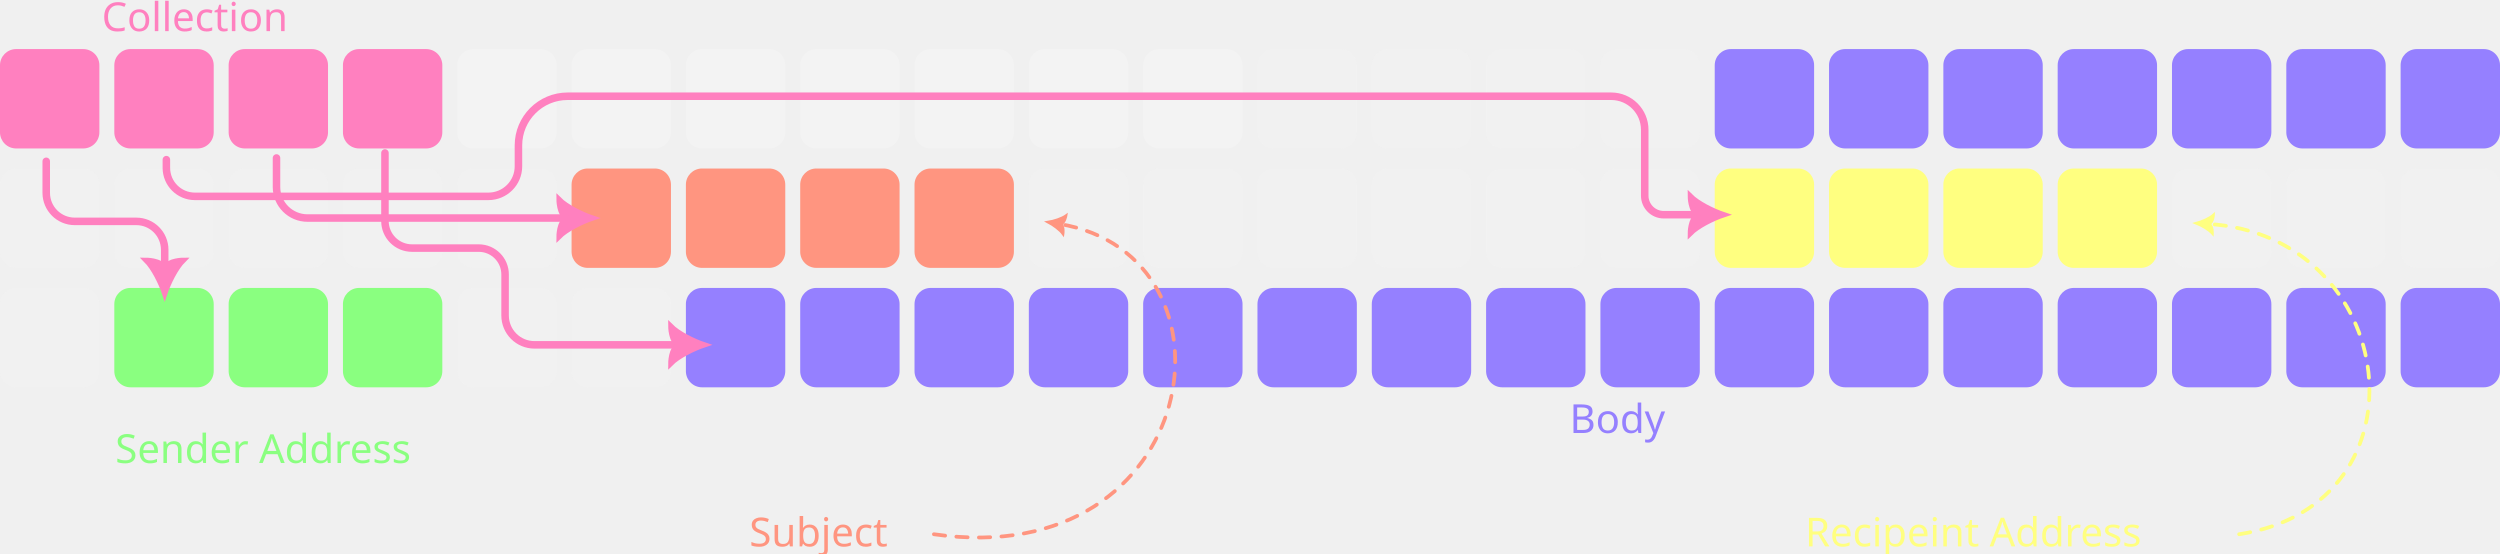
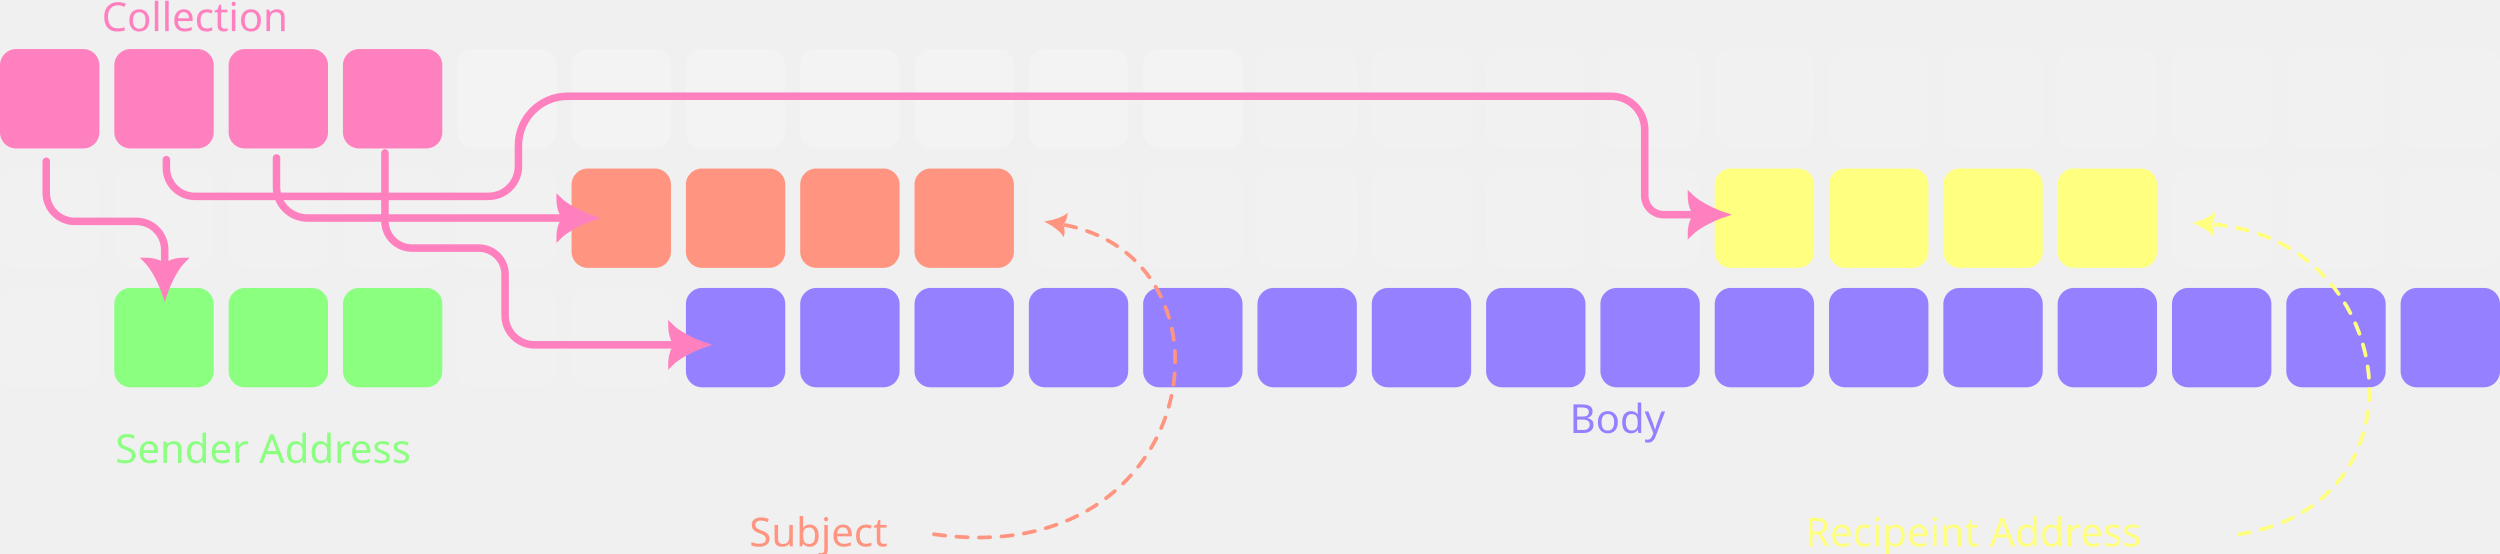
<svg xmlns="http://www.w3.org/2000/svg" width="1256.016" height="278.159" viewBox="0 0 332.321 73.596" version="1.1" id="svg1" xml:space="preserve">
  <defs id="defs1">
    <marker style="overflow:visible" id="ArrowTriangleStylized" refX="0" refY="0" orient="auto-start-reverse" markerWidth="1" markerHeight="1" viewBox="0 0 1 1" preserveAspectRatio="xMidYMid">
      <path transform="scale(0.5)" style="fill:context-stroke;fill-rule:evenodd;stroke:context-stroke;stroke-width:1pt" d="m 6,0 c -3,1 -7,3 -9,5 0,0 0,-4 2,-5 -2,-1 -2,-5 -2,-5 2,2 6,4 9,5 z" id="path4" />
    </marker>
  </defs>
  <g id="layer1" transform="translate(-3.613346,-3.842137)">
    <rect style="fill:#ff80bf;fill-opacity:1;stroke:none;stroke-width:0.5;stroke-linecap:round;stroke-linejoin:round;stroke-opacity:0.6" id="rect1" width="13.211" height="13.211" x="3.613" y="10.366" ry="2.147" />
    <rect style="fill:#ff80bf;fill-opacity:1;stroke:none;stroke-width:0.5;stroke-linecap:round;stroke-linejoin:round;stroke-opacity:0.6" id="rect2" width="13.211" height="13.211" x="18.809" y="10.366" ry="2.147" />
    <rect style="fill:#ff80bf;fill-opacity:1;stroke:none;stroke-width:0.5;stroke-linecap:round;stroke-linejoin:round;stroke-opacity:0.6" id="rect3" width="13.211" height="13.211" x="34.005" y="10.366" ry="2.147" />
    <rect style="fill:#ff80bf;fill-opacity:1;stroke:none;stroke-width:0.5;stroke-linecap:round;stroke-linejoin:round;stroke-opacity:0.6" id="rect4" width="13.211" height="13.211" x="49.2" y="10.366" ry="2.147" />
    <rect style="fill:#ffffff;fill-opacity:0.2;stroke:none;stroke-width:0.5;stroke-linecap:round;stroke-linejoin:round;stroke-opacity:0.6" id="rect5" width="13.211" height="13.211" x="64.396" y="10.366" ry="2.147" />
    <rect style="fill:#ffffff;fill-opacity:0.2;stroke:none;stroke-width:0.5;stroke-linecap:round;stroke-linejoin:round;stroke-opacity:0.6" id="rect6" width="13.211" height="13.211" x="79.592" y="10.366" ry="2.147" />
    <rect style="fill:#ffffff;fill-opacity:0.2;stroke:none;stroke-width:0.5;stroke-linecap:round;stroke-linejoin:round;stroke-opacity:0.6" id="rect7" width="13.211" height="13.211" x="94.787" y="10.366" ry="2.147" />
    <rect style="fill:#ffffff;fill-opacity:0.2;stroke:none;stroke-width:0.5;stroke-linecap:round;stroke-linejoin:round;stroke-opacity:0.6" id="rect8" width="13.211" height="13.211" x="109.983" y="10.366" ry="2.147" />
    <rect style="fill:#ffffff;fill-opacity:0.2;stroke:none;stroke-width:0.5;stroke-linecap:round;stroke-linejoin:round;stroke-opacity:0.6" id="rect9" width="13.211" height="13.211" x="125.179" y="10.366" ry="2.147" />
    <rect style="fill:#ffffff;fill-opacity:0.2;stroke:none;stroke-width:0.5;stroke-linecap:round;stroke-linejoin:round;stroke-opacity:0.6" id="rect10" width="13.211" height="13.211" x="140.375" y="10.366" ry="2.147" />
    <rect style="fill:#ffffff;fill-opacity:0.2;stroke:none;stroke-width:0.5;stroke-linecap:round;stroke-linejoin:round;stroke-opacity:0.6" id="rect11" width="13.211" height="13.211" x="155.57" y="10.366" ry="2.147" />
    <rect style="fill:#f9f9f9;fill-opacity:0.2;stroke:none;stroke-width:0.5;stroke-linecap:round;stroke-linejoin:round;stroke-opacity:0.6" id="rect12" width="13.211" height="13.211" x="170.766" y="10.366" ry="2.147" />
    <rect style="fill:#f9f9f9;fill-opacity:0.2;stroke:none;stroke-width:0.5;stroke-linecap:round;stroke-linejoin:round;stroke-opacity:0.6" id="rect13" width="13.211" height="13.211" x="185.962" y="10.366" ry="2.147" />
    <rect style="fill:#f9f9f9;fill-opacity:0.2;stroke:none;stroke-width:0.5;stroke-linecap:round;stroke-linejoin:round;stroke-opacity:0.6" id="rect14" width="13.211" height="13.211" x="201.157" y="10.366" ry="2.147" />
    <rect style="fill:#f9f9f9;fill-opacity:0.2;stroke:none;stroke-width:0.5;stroke-linecap:round;stroke-linejoin:round;stroke-opacity:0.6" id="rect15" width="13.211" height="13.211" x="216.353" y="10.366" ry="2.147" />
-     <rect style="fill:#9580ff;fill-opacity:1;stroke:none;stroke-width:0.5;stroke-linecap:round;stroke-linejoin:round;stroke-opacity:0.6" id="rect16" width="13.211" height="13.211" x="231.549" y="10.366" ry="2.147" />
-     <rect style="fill:#9580ff;fill-opacity:1;stroke:none;stroke-width:0.5;stroke-linecap:round;stroke-linejoin:round;stroke-opacity:0.6" id="rect17" width="13.211" height="13.211" x="246.744" y="10.366" ry="2.147" />
-     <rect style="fill:#9580ff;fill-opacity:1;stroke:none;stroke-width:0.5;stroke-linecap:round;stroke-linejoin:round;stroke-opacity:0.6" id="rect18" width="13.211" height="13.211" x="261.94" y="10.366" ry="2.147" />
-     <rect style="fill:#9580ff;fill-opacity:1;stroke:none;stroke-width:0.5;stroke-linecap:round;stroke-linejoin:round;stroke-opacity:0.6" id="rect19" width="13.211" height="13.211" x="277.136" y="10.366" ry="2.147" />
-     <rect style="fill:#9580ff;fill-opacity:1;stroke:none;stroke-width:0.5;stroke-linecap:round;stroke-linejoin:round;stroke-opacity:0.6" id="rect20" width="13.211" height="13.211" x="292.331" y="10.366" ry="2.147" />
-     <rect style="fill:#9580ff;fill-opacity:1;stroke:none;stroke-width:0.5;stroke-linecap:round;stroke-linejoin:round;stroke-opacity:0.6" id="rect21" width="13.211" height="13.211" x="307.527" y="10.366" ry="2.147" />
-     <rect style="fill:#9580ff;fill-opacity:1;stroke:none;stroke-width:0.5;stroke-linecap:round;stroke-linejoin:round;stroke-opacity:0.6" id="rect22" width="13.211" height="13.211" x="322.723" y="10.366" ry="2.147" />
+     <rect style="fill:#f5f5f5;fill-opacity:0.2;stroke:none;stroke-width:0.5;stroke-linecap:round;stroke-linejoin:round;stroke-opacity:0.6" id="rect16" width="13.211" height="13.211" x="231.549" y="10.366" ry="2.147" />
+     <rect style="fill:#f5f5f5;fill-opacity:0.2;stroke:none;stroke-width:0.5;stroke-linecap:round;stroke-linejoin:round;stroke-opacity:0.6" id="rect17" width="13.211" height="13.211" x="246.744" y="10.366" ry="2.147" />
+     <rect style="fill:#f5f5f5;fill-opacity:0.2;stroke:none;stroke-width:0.5;stroke-linecap:round;stroke-linejoin:round;stroke-opacity:0.6" id="rect18" width="13.211" height="13.211" x="261.94" y="10.366" ry="2.147" />
+     <rect style="fill:#f5f5f5;fill-opacity:0.2;stroke:none;stroke-width:0.5;stroke-linecap:round;stroke-linejoin:round;stroke-opacity:0.6" id="rect19" width="13.211" height="13.211" x="277.136" y="10.366" ry="2.147" />
+     <rect style="fill:#f5f5f5;fill-opacity:0.2;stroke:none;stroke-width:0.5;stroke-linecap:round;stroke-linejoin:round;stroke-opacity:0.6" id="rect20" width="13.211" height="13.211" x="292.331" y="10.366" ry="2.147" />
+     <rect style="fill:#f5f5f5;fill-opacity:0.2;stroke:none;stroke-width:0.5;stroke-linecap:round;stroke-linejoin:round;stroke-opacity:0.6" id="rect21" width="13.211" height="13.211" x="307.527" y="10.366" ry="2.147" />
+     <rect style="fill:#f5f5f5;fill-opacity:0.2;stroke:none;stroke-width:0.5;stroke-linecap:round;stroke-linejoin:round;stroke-opacity:0.6" id="rect22" width="13.211" height="13.211" x="322.723" y="10.366" ry="2.147" />
    <rect style="fill:#f9f9f9;fill-opacity:0.2;stroke:none;stroke-width:0.5;stroke-linecap:round;stroke-linejoin:round;stroke-opacity:0.6" id="rect24" width="13.211" height="13.211" x="3.613" y="26.241" ry="2.147" />
    <rect style="fill:#f9f9f9;fill-opacity:0.2;stroke:none;stroke-width:0.5;stroke-linecap:round;stroke-linejoin:round;stroke-opacity:0.6" id="rect25" width="13.211" height="13.211" x="18.809" y="26.241" ry="2.147" />
    <rect style="fill:#f9f9f9;fill-opacity:0.2;stroke:none;stroke-width:0.5;stroke-linecap:round;stroke-linejoin:round;stroke-opacity:0.6" id="rect26" width="13.211" height="13.211" x="34.005" y="26.241" ry="2.147" />
    <rect style="fill:#f9f9f9;fill-opacity:0.2;stroke:none;stroke-width:0.5;stroke-linecap:round;stroke-linejoin:round;stroke-opacity:0.6" id="rect27" width="13.211" height="13.211" x="49.2" y="26.241" ry="2.147" />
    <rect style="fill:#f9f9f9;fill-opacity:0.2;stroke:none;stroke-width:0.5;stroke-linecap:round;stroke-linejoin:round;stroke-opacity:0.6" id="rect28" width="13.211" height="13.211" x="64.396" y="26.241" ry="2.147" />
    <rect style="fill:#ff9580;fill-opacity:1;stroke:none;stroke-width:0.5;stroke-linecap:round;stroke-linejoin:round;stroke-opacity:0.6" id="rect29" width="13.211" height="13.211" x="79.592" y="26.241" ry="2.147" />
    <rect style="fill:#ff9580;fill-opacity:1;stroke:none;stroke-width:0.5;stroke-linecap:round;stroke-linejoin:round;stroke-opacity:0.6" id="rect30" width="13.211" height="13.211" x="94.787" y="26.241" ry="2.147" />
    <rect style="fill:#ff9580;fill-opacity:1;stroke:none;stroke-width:0.5;stroke-linecap:round;stroke-linejoin:round;stroke-opacity:0.6" id="rect31" width="13.211" height="13.211" x="109.983" y="26.241" ry="2.147" />
    <rect style="fill:#ff9580;fill-opacity:1;stroke:none;stroke-width:0.5;stroke-linecap:round;stroke-linejoin:round;stroke-opacity:0.6" id="rect32" width="13.211" height="13.211" x="125.179" y="26.241" ry="2.147" />
    <rect style="fill:#f9f9f9;fill-opacity:0.2;stroke:none;stroke-width:0.5;stroke-linecap:round;stroke-linejoin:round;stroke-opacity:0.6" id="rect33" width="13.211" height="13.211" x="140.375" y="26.241" ry="2.147" />
    <rect style="fill:#f9f9f9;fill-opacity:0.2;stroke:none;stroke-width:0.5;stroke-linecap:round;stroke-linejoin:round;stroke-opacity:0.6" id="rect34" width="13.211" height="13.211" x="155.57" y="26.241" ry="2.147" />
    <rect style="fill:#f9f9f9;fill-opacity:0.2;stroke:none;stroke-width:0.5;stroke-linecap:round;stroke-linejoin:round;stroke-opacity:0.6" id="rect35" width="13.211" height="13.211" x="170.766" y="26.241" ry="2.147" />
    <rect style="fill:#f9f9f9;fill-opacity:0.2;stroke:none;stroke-width:0.5;stroke-linecap:round;stroke-linejoin:round;stroke-opacity:0.6" id="rect36" width="13.211" height="13.211" x="185.962" y="26.241" ry="2.147" />
    <rect style="fill:#f9f9f9;fill-opacity:0.2;stroke:none;stroke-width:0.5;stroke-linecap:round;stroke-linejoin:round;stroke-opacity:0.6" id="rect37" width="13.211" height="13.211" x="201.157" y="26.241" ry="2.147" />
    <rect style="fill:#f9f9f9;fill-opacity:0.2;stroke:none;stroke-width:0.5;stroke-linecap:round;stroke-linejoin:round;stroke-opacity:0.6" id="rect38" width="13.211" height="13.211" x="216.353" y="26.241" ry="2.147" />
    <rect style="fill:#ffff80;fill-opacity:1;stroke:none;stroke-width:0.5;stroke-linecap:round;stroke-linejoin:round;stroke-opacity:0.6" id="rect39" width="13.211" height="13.211" x="231.549" y="26.241" ry="2.147" />
    <rect style="fill:#ffff80;fill-opacity:1;stroke:none;stroke-width:0.5;stroke-linecap:round;stroke-linejoin:round;stroke-opacity:0.6" id="rect40" width="13.211" height="13.211" x="246.744" y="26.241" ry="2.147" />
    <rect style="fill:#ffff80;fill-opacity:1;stroke:none;stroke-width:0.5;stroke-linecap:round;stroke-linejoin:round;stroke-opacity:0.6" id="rect41" width="13.211" height="13.211" x="261.94" y="26.241" ry="2.147" />
    <rect style="fill:#ffff80;fill-opacity:1;stroke:none;stroke-width:0.5;stroke-linecap:round;stroke-linejoin:round;stroke-opacity:0.6" id="rect42" width="13.211" height="13.211" x="277.136" y="26.241" ry="2.147" />
    <rect style="fill:#f9f9f9;fill-opacity:0.2;stroke:none;stroke-width:0.5;stroke-linecap:round;stroke-linejoin:round;stroke-opacity:0.6" id="rect43" width="13.211" height="13.211" x="292.331" y="26.241" ry="2.147" />
    <rect style="fill:#f9f9f9;fill-opacity:0.2;stroke:none;stroke-width:0.5;stroke-linecap:round;stroke-linejoin:round;stroke-opacity:0.6" id="rect44" width="13.211" height="13.211" x="307.527" y="26.241" ry="2.147" />
    <rect style="fill:#f9f9f9;fill-opacity:0.2;stroke:none;stroke-width:0.5;stroke-linecap:round;stroke-linejoin:round;stroke-opacity:0.6" id="rect45" width="13.211" height="13.211" x="322.723" y="26.241" ry="2.147" />
    <text xml:space="preserve" style="font-style:normal;font-variant:normal;font-weight:normal;font-stretch:normal;font-size:5.333px;font-family:'JetBrains Mono';-inkscape-font-specification:'JetBrains Mono';writing-mode:lr-tb;direction:ltr;fill:#8aff80;fill-opacity:1;stroke-width:0.5;stroke-linecap:round;stroke-linejoin:round;stroke-opacity:0.6" x="18.946" y="65.388" id="text68">
      <tspan id="tspan68" style="font-style:normal;font-variant:normal;font-weight:normal;font-stretch:normal;font-family:'JetBrains Mono';-inkscape-font-specification:'JetBrains Mono';fill:#8aff80;fill-opacity:1;stroke-width:0.5" x="18.946" y="65.388">Sender Address</tspan>
    </text>
    <text xml:space="preserve" style="font-style:normal;font-variant:normal;font-weight:normal;font-stretch:normal;font-size:5.333px;font-family:'JetBrains Mono';-inkscape-font-specification:'JetBrains Mono';writing-mode:lr-tb;direction:ltr;fill:#ffff80;fill-opacity:1;stroke-width:0.5;stroke-linecap:round;stroke-linejoin:round;stroke-opacity:0.6" x="243.559" y="76.478" id="text69">
      <tspan id="tspan69" style="font-style:normal;font-variant:normal;font-weight:normal;font-stretch:normal;font-family:'JetBrains Mono';-inkscape-font-specification:'JetBrains Mono';fill:#ffff80;fill-opacity:1;stroke-width:0.5" x="243.559" y="76.478">Recipeint Address</tspan>
    </text>
    <text xml:space="preserve" style="font-style:normal;font-variant:normal;font-weight:normal;font-stretch:normal;font-size:5.333px;font-family:'JetBrains Mono';-inkscape-font-specification:'JetBrains Mono';writing-mode:lr-tb;direction:ltr;fill:#ff9580;fill-opacity:1;stroke-width:0.5;stroke-linecap:round;stroke-linejoin:round;stroke-opacity:0.6" x="103.232" y="76.478" id="text70">
      <tspan id="tspan70" style="font-style:normal;font-variant:normal;font-weight:normal;font-stretch:normal;font-family:'JetBrains Mono';-inkscape-font-specification:'JetBrains Mono';fill:#ff9580;fill-opacity:1;stroke-width:0.5" x="103.232" y="76.478">Subject</tspan>
    </text>
    <text xml:space="preserve" style="font-style:normal;font-variant:normal;font-weight:normal;font-stretch:normal;font-size:5.333px;font-family:'JetBrains Mono';-inkscape-font-specification:'JetBrains Mono';writing-mode:lr-tb;direction:ltr;fill:#9580ff;fill-opacity:1;stroke-width:0.5;stroke-linecap:round;stroke-linejoin:round;stroke-opacity:0.6" x="212.262" y="61.396" id="text71">
      <tspan id="tspan71" style="font-style:normal;font-variant:normal;font-weight:normal;font-stretch:normal;font-family:'JetBrains Mono';-inkscape-font-specification:'JetBrains Mono';fill:#9580ff;fill-opacity:1;stroke-width:0.5" x="212.262" y="61.396">Body</tspan>
    </text>
    <rect style="fill:#f9f9f9;fill-opacity:0.2;stroke:none;stroke-width:0.5;stroke-linecap:round;stroke-linejoin:round;stroke-opacity:0.6" id="rect23" width="13.211" height="13.211" x="3.613" y="42.116" ry="2.147" />
    <rect style="fill:#8aff80;fill-opacity:1;stroke:none;stroke-width:0.5;stroke-linecap:round;stroke-linejoin:round;stroke-opacity:0.6" id="rect46" width="13.211" height="13.211" x="18.809" y="42.116" ry="2.147" />
    <rect style="fill:#8aff80;fill-opacity:1;stroke:none;stroke-width:0.5;stroke-linecap:round;stroke-linejoin:round;stroke-opacity:0.6" id="rect47" width="13.211" height="13.211" x="34.005" y="42.116" ry="2.147" />
    <rect style="fill:#8aff80;fill-opacity:1;stroke:none;stroke-width:0.5;stroke-linecap:round;stroke-linejoin:round;stroke-opacity:0.6" id="rect48" width="13.211" height="13.211" x="49.2" y="42.116" ry="2.147" />
    <rect style="fill:#f9f9f9;fill-opacity:0.2;stroke:none;stroke-width:0.5;stroke-linecap:round;stroke-linejoin:round;stroke-opacity:0.6" id="rect49" width="13.211" height="13.211" x="64.396" y="42.116" ry="2.147" />
    <rect style="fill:#f9f9f9;fill-opacity:0.2;stroke:none;stroke-width:0.5;stroke-linecap:round;stroke-linejoin:round;stroke-opacity:0.6" id="rect50" width="13.211" height="13.211" x="79.592" y="42.116" ry="2.147" />
    <rect style="fill:#9580ff;fill-opacity:1;stroke:none;stroke-width:0.5;stroke-linecap:round;stroke-linejoin:round;stroke-opacity:0.6" id="rect51" width="13.211" height="13.211" x="94.787" y="42.116" ry="2.147" />
    <rect style="fill:#9580ff;fill-opacity:1;stroke:none;stroke-width:0.5;stroke-linecap:round;stroke-linejoin:round;stroke-opacity:0.6" id="rect52" width="13.211" height="13.211" x="109.983" y="42.116" ry="2.147" />
    <rect style="fill:#9580ff;fill-opacity:1;stroke:none;stroke-width:0.5;stroke-linecap:round;stroke-linejoin:round;stroke-opacity:0.6" id="rect53" width="13.211" height="13.211" x="125.179" y="42.116" ry="2.147" />
    <rect style="fill:#9580ff;fill-opacity:1;stroke:none;stroke-width:0.5;stroke-linecap:round;stroke-linejoin:round;stroke-opacity:0.6" id="rect54" width="13.211" height="13.211" x="140.375" y="42.116" ry="2.147" />
    <rect style="fill:#9580ff;fill-opacity:1;stroke:none;stroke-width:0.5;stroke-linecap:round;stroke-linejoin:round;stroke-opacity:0.6" id="rect55" width="13.211" height="13.211" x="155.57" y="42.116" ry="2.147" />
    <rect style="fill:#9580ff;fill-opacity:1;stroke:none;stroke-width:0.5;stroke-linecap:round;stroke-linejoin:round;stroke-opacity:0.6" id="rect56" width="13.211" height="13.211" x="170.766" y="42.116" ry="2.147" />
    <rect style="fill:#9580ff;fill-opacity:1;stroke:none;stroke-width:0.5;stroke-linecap:round;stroke-linejoin:round;stroke-opacity:0.6" id="rect57" width="13.211" height="13.211" x="185.962" y="42.116" ry="2.147" />
    <rect style="fill:#9580ff;fill-opacity:1;stroke:none;stroke-width:0.5;stroke-linecap:round;stroke-linejoin:round;stroke-opacity:0.6" id="rect58" width="13.211" height="13.211" x="201.157" y="42.116" ry="2.147" />
    <rect style="fill:#9580ff;fill-opacity:1;stroke:none;stroke-width:0.5;stroke-linecap:round;stroke-linejoin:round;stroke-opacity:0.6" id="rect59" width="13.211" height="13.211" x="216.353" y="42.116" ry="2.147" />
    <rect style="fill:#9580ff;fill-opacity:1;stroke:none;stroke-width:0.5;stroke-linecap:round;stroke-linejoin:round;stroke-opacity:0.6" id="rect60" width="13.211" height="13.211" x="231.549" y="42.116" ry="2.147" />
    <rect style="fill:#9580ff;fill-opacity:1;stroke:none;stroke-width:0.5;stroke-linecap:round;stroke-linejoin:round;stroke-opacity:0.6" id="rect61" width="13.211" height="13.211" x="246.744" y="42.116" ry="2.147" />
    <rect style="fill:#9580ff;fill-opacity:1;stroke:none;stroke-width:0.5;stroke-linecap:round;stroke-linejoin:round;stroke-opacity:0.6" id="rect62" width="13.211" height="13.211" x="261.94" y="42.116" ry="2.147" />
    <rect style="fill:#9580ff;fill-opacity:1;stroke:none;stroke-width:0.5;stroke-linecap:round;stroke-linejoin:round;stroke-opacity:0.6" id="rect63" width="13.211" height="13.211" x="277.136" y="42.116" ry="2.147" />
    <rect style="fill:#9580ff;fill-opacity:1;stroke:none;stroke-width:0.5;stroke-linecap:round;stroke-linejoin:round;stroke-opacity:0.6" id="rect64" width="13.211" height="13.211" x="292.331" y="42.116" ry="2.147" />
    <rect style="fill:#9580ff;fill-opacity:1;stroke:none;stroke-width:0.5;stroke-linecap:round;stroke-linejoin:round;stroke-opacity:0.6" id="rect65" width="13.211" height="13.211" x="307.527" y="42.116" ry="2.147" />
    <rect style="fill:#9580ff;fill-opacity:1;stroke:none;stroke-width:0.5;stroke-linecap:round;stroke-linejoin:round;stroke-opacity:0.6" id="rect66" width="13.211" height="13.211" x="322.723" y="42.116" ry="2.147" />
    <path style="fill:none;fill-opacity:1;stroke:#ff9580;stroke-width:0.5;stroke-linecap:round;stroke-linejoin:round;stroke-dasharray:1.5, 1.5;stroke-dashoffset:0;stroke-opacity:1;marker-end:url(#ArrowTriangleStylized)" d="m 127.758,74.858 c 35.794,5.177 42.052,-37.118 16.635,-41.255" id="path88" />
    <path style="fill:none;fill-opacity:1;stroke:#ffff80;stroke-width:0.5;stroke-linecap:round;stroke-linejoin:round;stroke-dasharray:1.5, 1.5;stroke-dashoffset:0;stroke-opacity:1;marker-end:url(#ArrowTriangleStylized)" d="M 301.258,74.858 C 327.071,70.941 322.682,35.079 297.044,33.603" id="path89" />
    <text xml:space="preserve" style="font-style:normal;font-variant:normal;font-weight:normal;font-stretch:normal;font-size:5.333px;font-family:'JetBrains Mono';-inkscape-font-specification:'JetBrains Mono';writing-mode:lr-tb;direction:ltr;fill:#ff80bf;fill-opacity:1;stroke-width:0.5;stroke-linecap:round;stroke-linejoin:round;stroke-opacity:0.6" x="17.141" y="7.986" id="text89">
      <tspan id="tspan89" style="font-style:normal;font-variant:normal;font-weight:normal;font-stretch:normal;font-family:'JetBrains Mono';-inkscape-font-specification:'JetBrains Mono';fill:#ff80bf;fill-opacity:1;stroke-width:0.5" x="17.141" y="7.986">Collection</tspan>
    </text>
    <path style="fill:none;fill-opacity:1;stroke:#ff80bf;stroke-width:1;stroke-linecap:round;stroke-linejoin:round;stroke-dasharray:none;stroke-dashoffset:0;stroke-opacity:1;marker-end:url(#ArrowTriangleStylized)" d="m 9.759,25.285 v 4.192 a 3.793,3.793 45 0 0 3.793,3.793 h 8.184 a 3.771,3.771 45 0 1 3.771,3.771 v 2.883" id="path91" />
    <path style="fill:none;fill-opacity:1;stroke:#ff80bf;stroke-width:1;stroke-linecap:round;stroke-linejoin:round;stroke-dasharray:none;stroke-dashoffset:0;stroke-opacity:1;marker-end:url(#ArrowTriangleStylized)" d="m 25.729,25.064 v 1.087 a 3.793,3.793 45 0 0 3.793,3.793 h 39.015 a 3.992,3.992 135 0 0 3.992,-3.992 v -2.773 a 6.543,6.543 135 0 1 6.543,-6.543 H 217.787 a 4.458,4.458 45 0 1 4.458,4.458 v 8.761 a 2.529,2.529 45 0 0 2.529,2.529 h 5.013" id="path92" />
    <path style="fill:none;fill-opacity:1;stroke:#ff80bf;stroke-width:1;stroke-linecap:round;stroke-linejoin:round;stroke-dasharray:none;stroke-dashoffset:0;stroke-opacity:1;marker-end:url(#ArrowTriangleStylized)" d="m 40.368,24.842 v 3.859 a 4.126,4.126 45 0 0 4.126,4.126 h 34.912" id="path93" />
    <path style="fill:none;fill-opacity:1;stroke:#ff80bf;stroke-width:1;stroke-linecap:round;stroke-linejoin:round;stroke-dasharray:none;stroke-dashoffset:0;stroke-opacity:1;marker-end:url(#ArrowTriangleStylized)" d="m 54.785,24.176 v 9.05 a 3.593,3.593 45 0 0 3.593,3.593 h 8.872 a 3.504,3.504 45 0 1 3.504,3.504 v 5.456 a 3.904,3.904 45 0 0 3.904,3.904 h 19.607" id="path94" />
  </g>
</svg>
